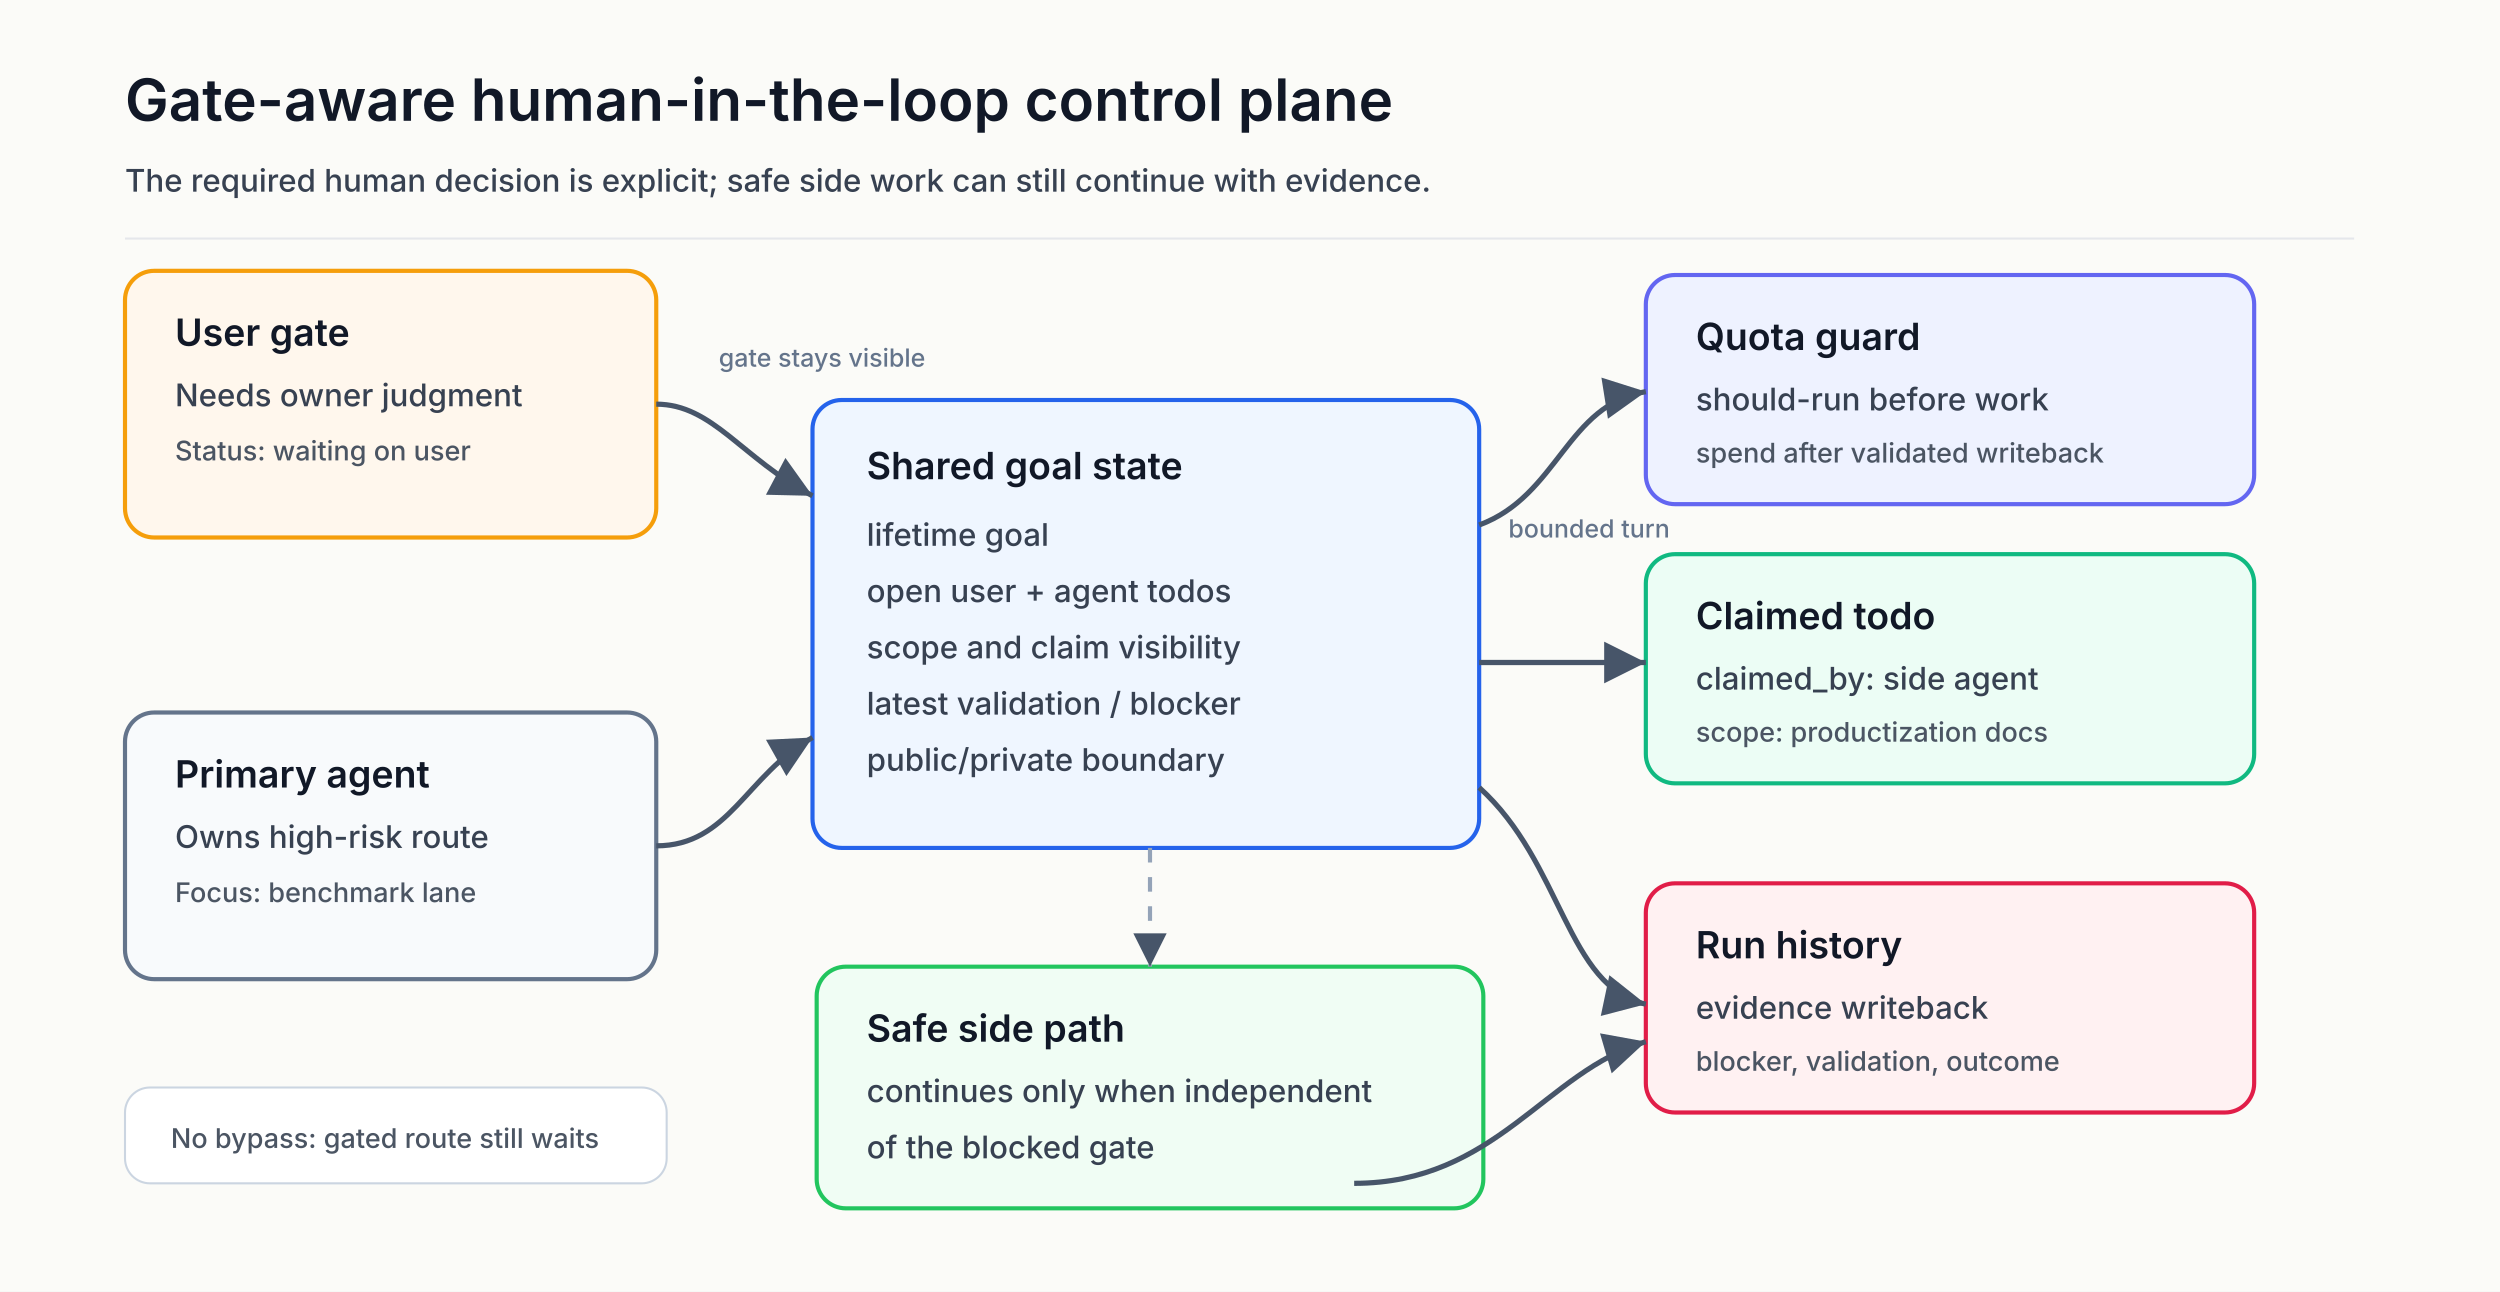
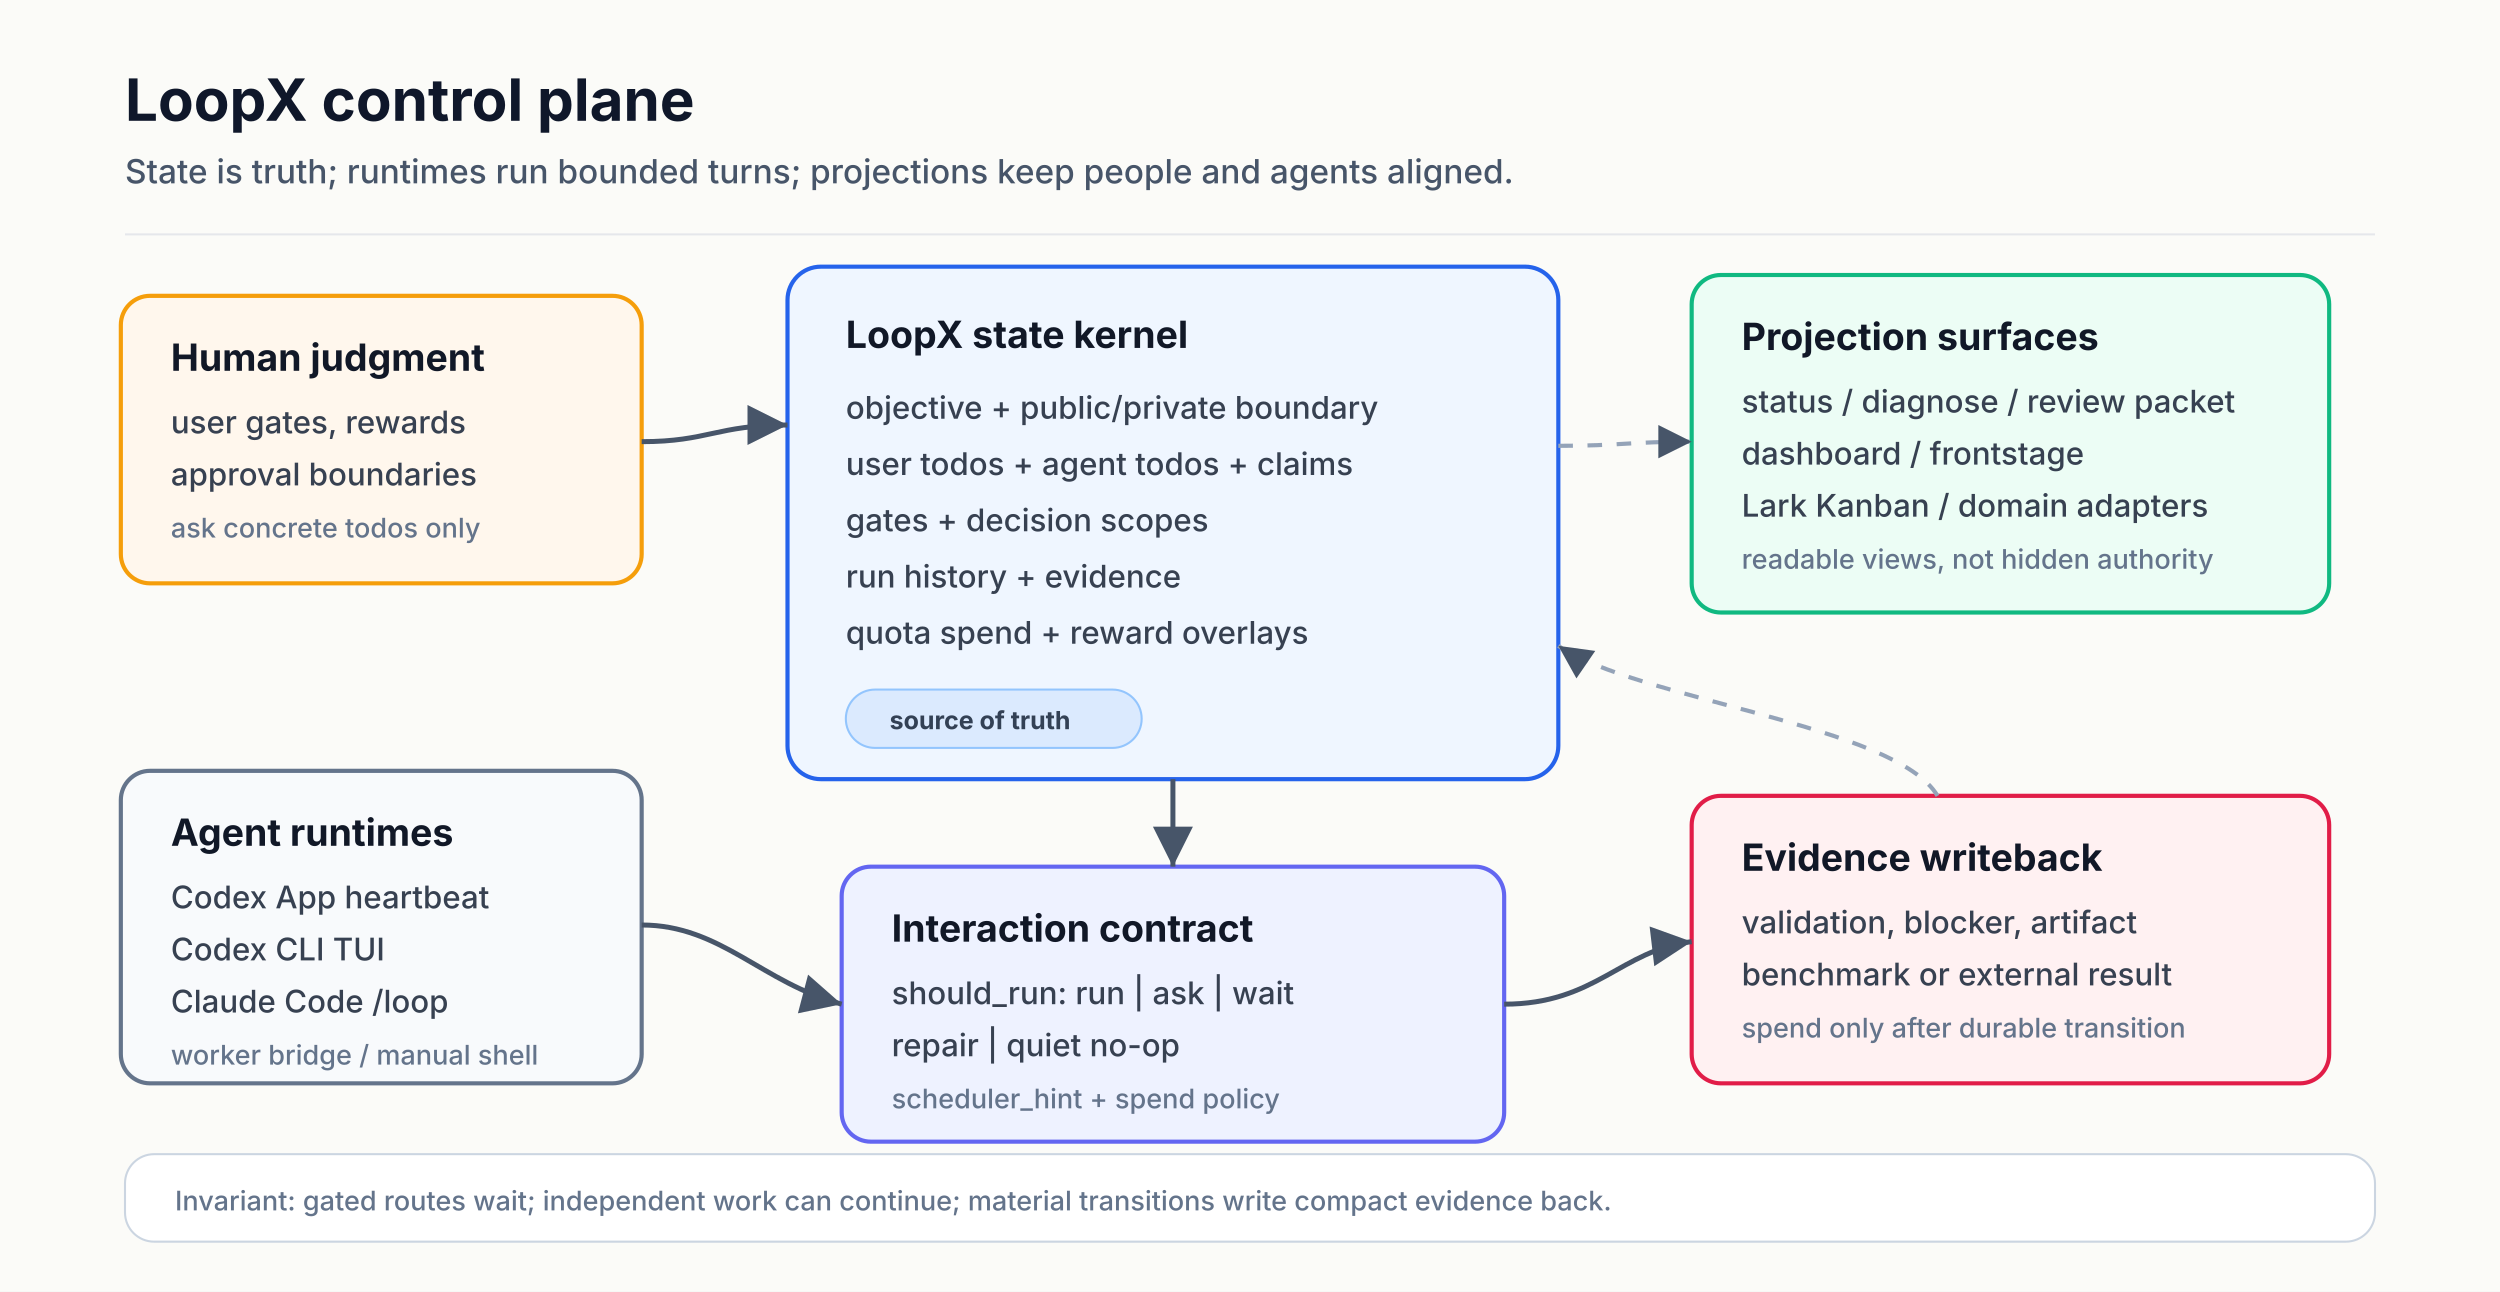
<svg xmlns="http://www.w3.org/2000/svg" width="1200" height="620" viewBox="0 0 1200 620" role="img" aria-labelledby="title desc">
  <defs>
    <marker id="arrow" markerWidth="12" markerHeight="12" refX="10" refY="6" orient="auto" markerUnits="strokeWidth">
      <path d="M2 2 L10 6 L2 10 Z" fill="#475569" />
    </marker>
    <style>
-       .label { font: 600 18px Inter, ui-sans-serif, system-ui, -apple-system, BlinkMacSystemFont, "Segoe UI", sans-serif; fill: #111827; }
+       .title { font: 700 28px Inter, ui-sans-serif, system-ui, -apple-system, BlinkMacSystemFont, "Segoe UI", sans-serif; fill: #0f172a; }
+       .subtitle { font: 500 16px Inter, ui-sans-serif, system-ui, -apple-system, BlinkMacSystemFont, "Segoe UI", sans-serif; fill: #475569; }
+       .label { font: 700 18px Inter, ui-sans-serif, system-ui, -apple-system, BlinkMacSystemFont, "Segoe UI", sans-serif; fill: #111827; }
      .body { font: 500 15px Inter, ui-sans-serif, system-ui, -apple-system, BlinkMacSystemFont, "Segoe UI", sans-serif; fill: #374151; }
-       .small { font: 500 13px Inter, ui-sans-serif, system-ui, -apple-system, BlinkMacSystemFont, "Segoe UI", sans-serif; fill: #4b5563; }
-       .tiny { font: 500 12px Inter, ui-sans-serif, system-ui, -apple-system, BlinkMacSystemFont, "Segoe UI", sans-serif; fill: #64748b; }
-       .box { stroke-width: 2; rx: 14; }
-       .line { stroke: #475569; stroke-width: 2.5; fill: none; marker-end: url(#arrow); }
+       .small { font: 500 13px Inter, ui-sans-serif, system-ui, -apple-system, BlinkMacSystemFont, "Segoe UI", sans-serif; fill: #64748b; }
+       .pill { font: 700 12px Inter, ui-sans-serif, system-ui, -apple-system, BlinkMacSystemFont, "Segoe UI", sans-serif; fill: #334155; }
+       .box { stroke-width: 2; }
+       .line { stroke: #475569; stroke-width: 2.4; fill: none; marker-end: url(#arrow); }
      .softline { stroke: #94a3b8; stroke-width: 2; fill: none; marker-end: url(#arrow); stroke-dasharray: 7 7; }
    </style>
  </defs>
  <rect width="1200" height="620" fill="#fbfbf8" />
-   <text x="60" y="58" class="label" style="font-size:28px">Gate-aware human-in-the-loop control plane</text>
-   <text x="60" y="92" class="body">The required human decision is explicit; safe side work can still continue with evidence.</text>
-   <rect x="60" y="130" width="255" height="128" fill="#fff7ed" stroke="#f59e0b" class="box" />
-   <text x="84" y="166" class="label">User gate</text>
-   <text x="84" y="195" class="body">Needs owner judgment</text>
-   <text x="84" y="221" class="small">Status: waiting on user</text>
-   <rect x="60" y="342" width="255" height="128" fill="#f8fafc" stroke="#64748b" class="box" />
-   <text x="84" y="378" class="label">Primary agent</text>
-   <text x="84" y="407" class="body">Owns high-risk route</text>
-   <text x="84" y="433" class="small">Focus: benchmark lane</text>
-   <rect x="390" y="192" width="320" height="215" fill="#eff6ff" stroke="#2563eb" class="box" />
-   <text x="416" y="230" class="label">Shared goal state</text>
-   <text x="416" y="262" class="body">lifetime goal</text>
-   <text x="416" y="289" class="body">open user + agent todos</text>
-   <text x="416" y="316" class="body">scope and claim visibility</text>
-   <text x="416" y="343" class="body">latest validation / blocker</text>
-   <text x="416" y="370" class="body">public/private boundary</text>
-   <rect x="790" y="132" width="292" height="110" fill="#eef2ff" stroke="#6366f1" class="box" />
-   <text x="814" y="168" class="label">Quota guard</text>
-   <text x="814" y="197" class="body">should-run before work</text>
-   <text x="814" y="222" class="small">spend after validated writeback</text>
-   <rect x="790" y="266" width="292" height="110" fill="#ecfdf5" stroke="#10b981" class="box" />
-   <text x="814" y="302" class="label">Claimed todo</text>
-   <text x="814" y="331" class="body">claimed_by: side agent</text>
-   <text x="814" y="356" class="small">scope: productization docs</text>
-   <rect x="790" y="424" width="292" height="110" fill="#fff1f2" stroke="#e11d48" class="box" />
-   <text x="814" y="460" class="label">Run history</text>
-   <text x="814" y="489" class="body">evidence writeback</text>
-   <text x="814" y="514" class="small">blocker, validation, outcome</text>
-   <rect x="392" y="464" width="320" height="116" fill="#f0fdf4" stroke="#22c55e" class="box" />
-   <text x="416" y="500" class="label">Safe side path</text>
-   <text x="416" y="529" class="body">continues only when independent</text>
-   <text x="416" y="556" class="body">of the blocked gate</text>
-   <path d="M315 194 C342 194 356 220 390 238" class="line" />
-   <path d="M315 406 C350 406 358 372 390 354" class="line" />
-   <path d="M710 252 C748 238 752 194 790 188" class="line" />
-   <path d="M710 318 C746 318 754 318 790 318" class="line" />
-   <path d="M710 378 C750 414 752 474 790 482" class="line" />
-   <path d="M552 407 L552 464" class="softline" />
-   <path d="M650 568 C718 568 742 514 790 500" class="line" />
-   <text x="345" y="176" class="tiny">gate stays visible</text>
-   <text x="724" y="258" class="tiny">bounded turn</text>
-   <rect x="60" y="522" width="260" height="46" fill="#ffffff" stroke="#cbd5e1" rx="12" />
-   <text x="82" y="551" class="small">No bypass: gated route still waits</text>
-   <rect x="60" y="114" width="1070" height="1" fill="#e5e7eb" />
+   <text x="60" y="58" class="title">LoopX control plane</text>
+   <text x="60" y="88" class="subtitle">State is truth; runtimes run bounded turns; projections keep people and agents aligned.</text>
+   <rect x="60" y="112" width="1080" height="1" fill="#e5e7eb" />
+   <rect x="58" y="142" width="250" height="138" rx="14" fill="#fff7ed" stroke="#f59e0b" class="box" />
+   <text x="82" y="178" class="label">Human judgment</text>
+   <text x="82" y="208" class="body">user gates, rewards</text>
+   <text x="82" y="233" class="body">approval boundaries</text>
+   <text x="82" y="258" class="small">ask concrete todos only</text>
+   <rect x="58" y="370" width="250" height="150" rx="14" fill="#f8fafc" stroke="#64748b" class="box" />
+   <text x="82" y="406" class="label">Agent runtimes</text>
+   <text x="82" y="436" class="body">Codex App heartbeat</text>
+   <text x="82" y="461" class="body">Codex CLI TUI</text>
+   <text x="82" y="486" class="body">Claude Code /loop</text>
+   <text x="82" y="511" class="small">worker bridge / manual shell</text>
+   <rect x="378" y="128" width="370" height="246" rx="16" fill="#eff6ff" stroke="#2563eb" class="box" />
+   <text x="406" y="167" class="label">LoopX state kernel</text>
+   <text x="406" y="201" class="body">objective + public/private boundary</text>
+   <text x="406" y="228" class="body">user todos + agent todos + claims</text>
+   <text x="406" y="255" class="body">gates + decision scopes</text>
+   <text x="406" y="282" class="body">run history + evidence</text>
+   <text x="406" y="309" class="body">quota spend + reward overlays</text>
+   <rect x="406" y="331" width="142" height="28" rx="14" fill="#dbeafe" stroke="#93c5fd" />
+   <text x="427" y="350" class="pill">source of truth</text>
+   <rect x="404" y="416" width="318" height="132" rx="14" fill="#eef2ff" stroke="#6366f1" class="box" />
+   <text x="428" y="452" class="label">Interaction contract</text>
+   <text x="428" y="482" class="body">should_run: run | ask | wait</text>
+   <text x="428" y="507" class="body">repair | quiet no-op</text>
+   <text x="428" y="532" class="small">scheduler_hint + spend policy</text>
+   <rect x="812" y="132" width="306" height="162" rx="14" fill="#ecfdf5" stroke="#10b981" class="box" />
+   <text x="836" y="168" class="label">Projection surfaces</text>
+   <text x="836" y="198" class="body">status / diagnose / review packet</text>
+   <text x="836" y="223" class="body">dashboard / frontstage</text>
+   <text x="836" y="248" class="body">Lark Kanban / domain adapters</text>
+   <text x="836" y="273" class="small">readable views, not hidden authority</text>
+   <rect x="812" y="382" width="306" height="138" rx="14" fill="#fff1f2" stroke="#e11d48" class="box" />
+   <text x="836" y="418" class="label">Evidence writeback</text>
+   <text x="836" y="448" class="body">validation, blocker, artifact</text>
+   <text x="836" y="473" class="body">benchmark or external result</text>
+   <text x="836" y="498" class="small">spend only after durable transition</text>
+   <path d="M308 212 C340 212 344 204 378 204" class="line" />
+   <path d="M308 444 C346 444 366 472 404 482" class="line" />
+   <path d="M563 374 L563 416" class="line" />
+   <path d="M722 482 C766 482 778 456 812 452" class="line" />
+   <path d="M748 214 C778 214 782 212 812 212" class="softline" />
+   <path d="M930 382 C910 348 786 336 748 310" class="softline" />
+   <rect x="60" y="554" width="1080" height="42" rx="14" fill="#ffffff" stroke="#cbd5e1" />
+   <text x="84" y="581" class="small">Invariant: gated routes wait; independent work can continue; material transitions write compact evidence back.</text>
</svg>
